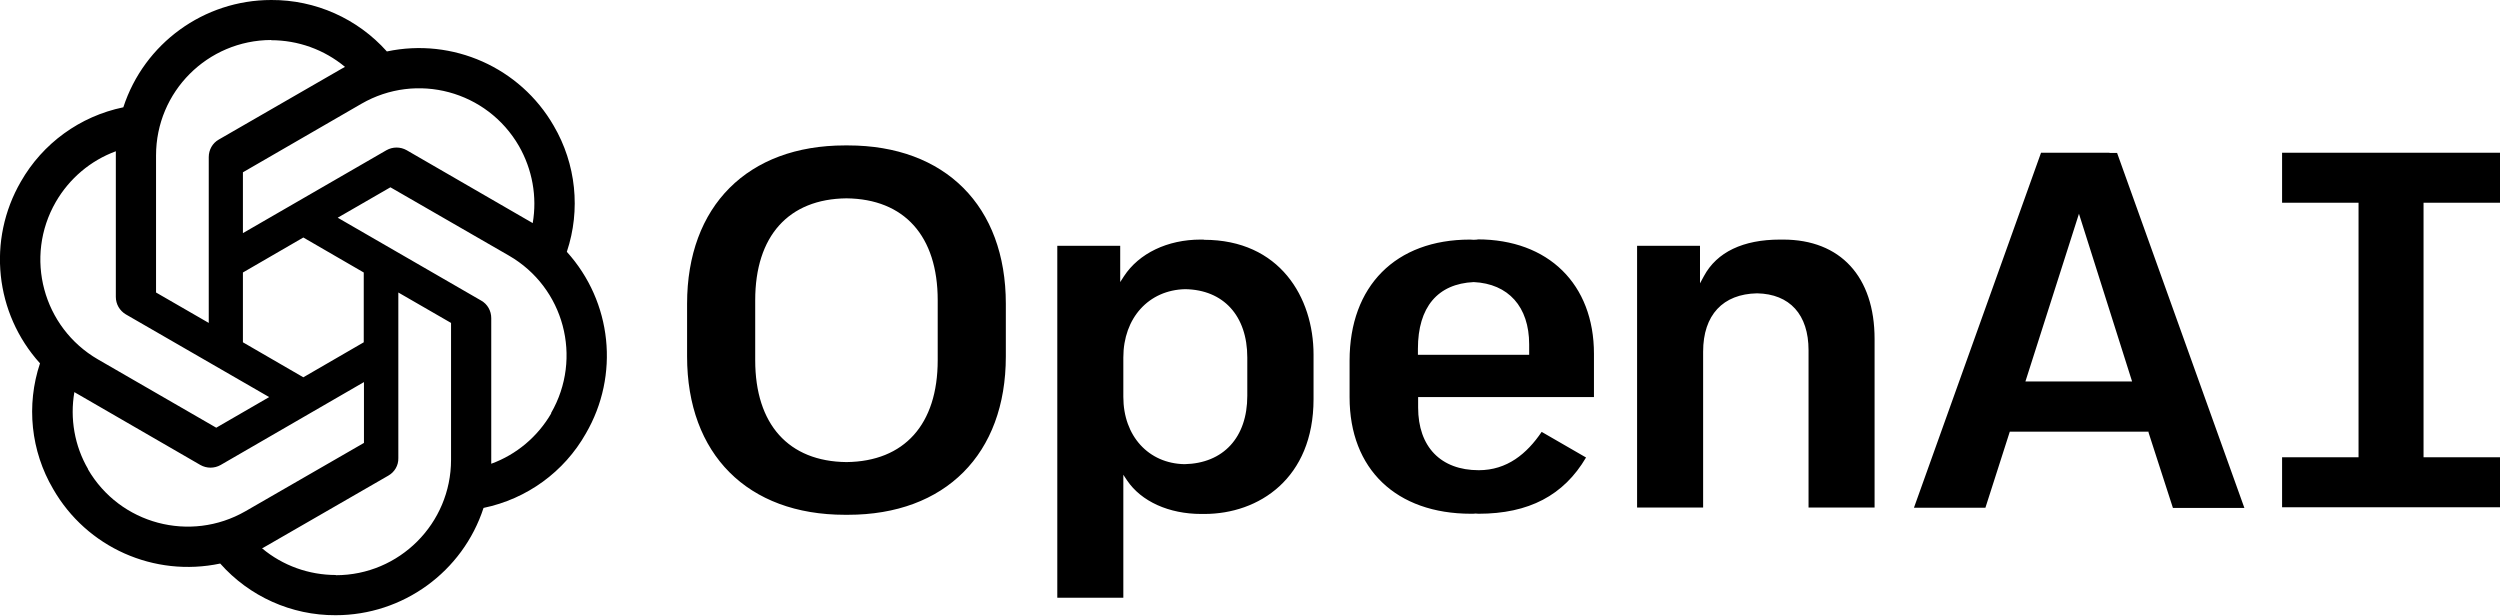
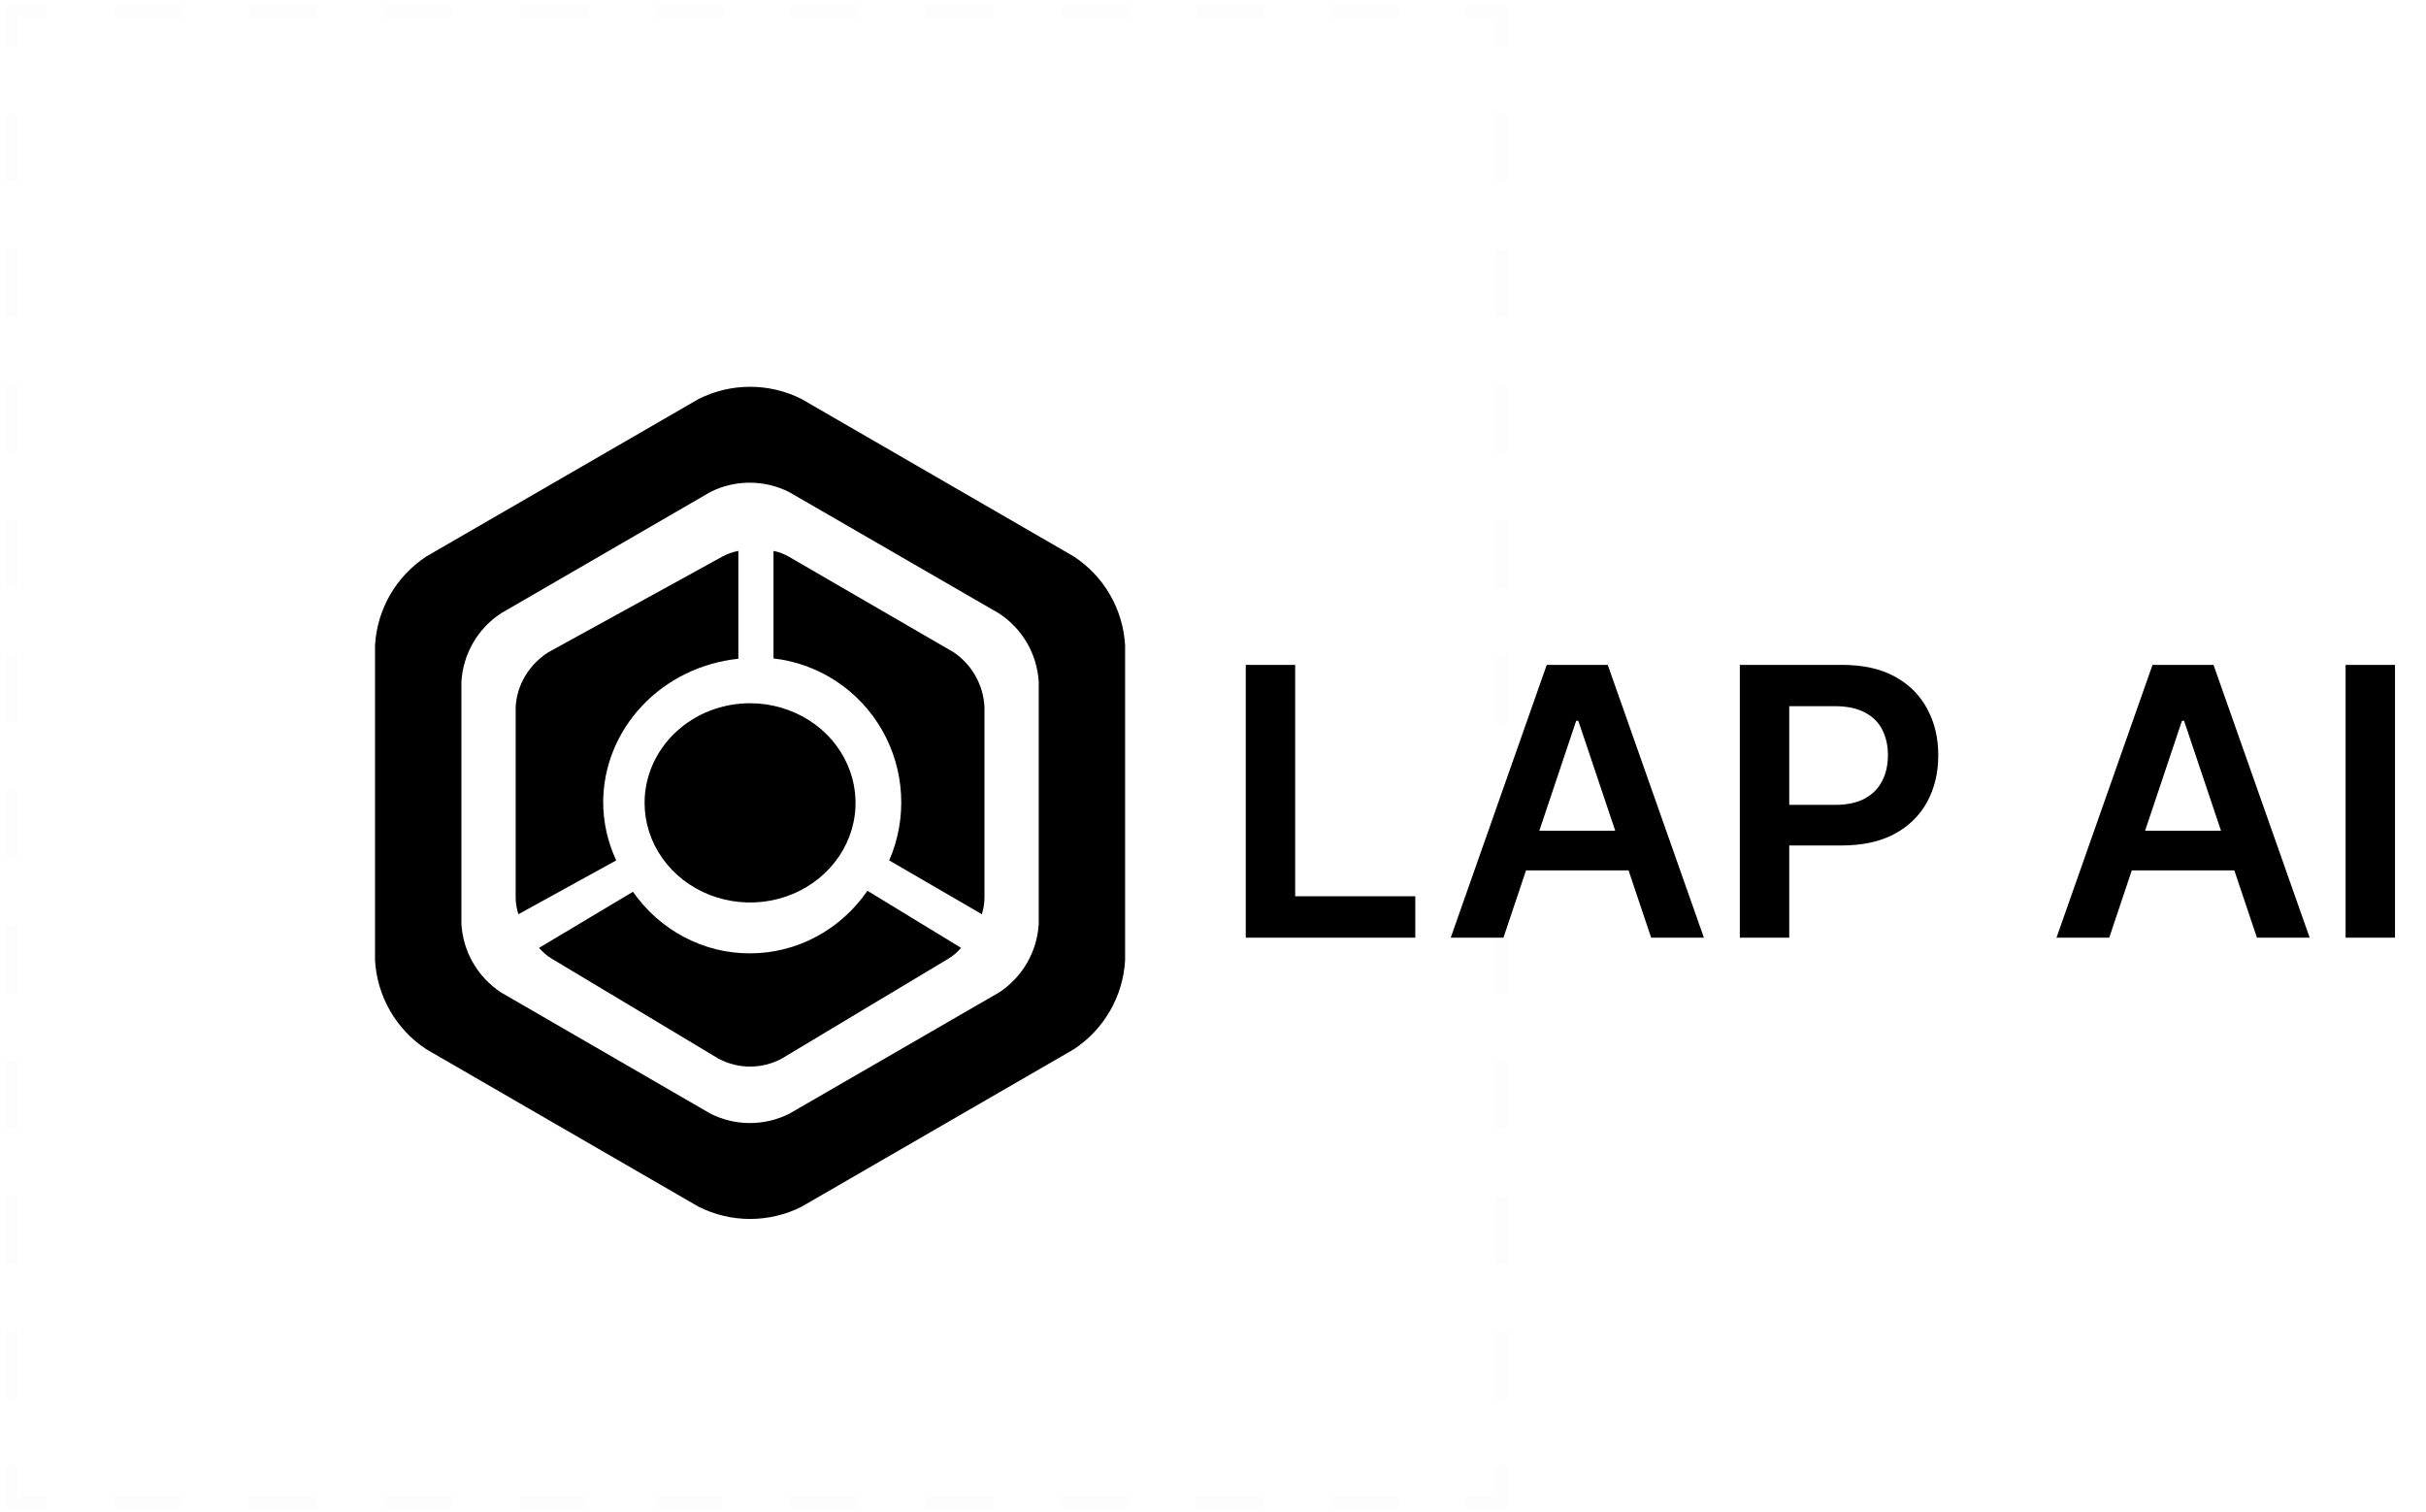
- <svg xmlns="http://www.w3.org/2000/svg" id="openai-horizontal" viewBox="0 0 120 29.53">
-   <path d="M40.7,6.98s-.05,0-.07,0c-.02,0-.05,0-.07,0-4.67,0-7.58,2.91-7.58,7.6v2.53c0,4.69,2.9,7.6,7.58,7.6,.02,0,.05,0,.07,0,.02,0,.05,0,.07,0,4.67,0,7.58-2.91,7.58-7.6v-2.53c0-4.69-2.91-7.6-7.58-7.6Zm4.31,10.31c0,3.08-1.6,4.86-4.38,4.89-2.78-.03-4.38-1.81-4.38-4.89v-2.88c0-3.08,1.6-4.86,4.38-4.89,2.78,.03,4.38,1.81,4.38,4.89v2.88Zm40.57-5.79s-.06,0-.09,0c-.02,0-.03,0-.05,0-1.77,0-3.03,.6-3.65,1.75l-.19,.35v-1.8h-3.02v12.56h3.17v-7.48c0-1.76,.95-2.77,2.59-2.8,1.57,.03,2.47,1.02,2.47,2.73v7.55h3.17v-8.09c0-2.99-1.64-4.77-4.39-4.77Zm34.42-1.77v-2.4h-10.46v2.4h3.67v12.22h-3.67v2.4h10.46v-2.4h-3.67V9.73h3.67Zm-18.75-2.4h0s-3.28,0-3.28,0l-6.1,17.04h3.43l1.17-3.65h6.66v.04s1.17,3.62,1.17,3.62h3.43l-6.11-17.04h-.36Zm-4.03,10.98l2.57-8.05,2.55,8.05h-5.12Zm-39.45-6.81s-.05,0-.07,0c-.03,0-.05,0-.07,0-1.59,0-2.96,.66-3.68,1.76l-.18,.28v-1.74h-3.02V28.69h3.17v-5.9l.18,.27c.68,1.01,2.01,1.61,3.56,1.61,.03,0,.05,0,.08,0,.02,0,.04,0,.07,0,2.61,0,5.24-1.7,5.24-5.51v-2.14c0-2.74-1.62-5.51-5.26-5.51Zm2.1,7.5c0,2-1.15,3.24-3.01,3.28-1.73-.03-2.94-1.35-2.94-3.23v-1.89c0-1.9,1.22-3.24,2.97-3.28,1.84,.03,2.98,1.28,2.98,3.28v1.84Zm11.05-7.5h0c-.06,0-.12,.01-.18,.01-.06,0-.12-.01-.18-.01h0c-3.57,0-5.78,2.23-5.78,5.81v1.76c0,3.45,2.24,5.59,5.83,5.59,.08,0,.15,0,.22-.01,.05,0,.09,.01,.14,.01,2.41,0,4.09-.88,5.16-2.7l-2.13-1.23c-.71,1.05-1.66,1.84-3.02,1.84-1.82,0-2.91-1.12-2.91-3.01v-.5h8.44v-2.08c0-3.34-2.19-5.49-5.59-5.49Zm-2.86,5.54v-.3c0-2,.95-3.12,2.68-3.2,1.66,.08,2.66,1.18,2.66,2.99v.5s-5.34,0-5.34,0Z" />
-   <path d="M27.21,12.08c.67-2.01,.44-4.21-.63-6.04-1.61-2.8-4.85-4.24-8.01-3.57C17.16,.89,15.14-.01,13.02,0c-3.23,0-6.1,2.08-7.1,5.15-2.08,.43-3.87,1.73-4.92,3.57-1.62,2.8-1.25,6.32,.92,8.72-.67,2.01-.44,4.21,.63,6.03,1.61,2.81,4.85,4.25,8.02,3.58,1.4,1.58,3.42,2.49,5.54,2.48,3.23,0,6.1-2.08,7.1-5.15,2.08-.43,3.87-1.73,4.91-3.57,1.63-2.8,1.26-6.32-.91-8.72Zm-2.3-5.07c.64,1.12,.88,2.43,.66,3.7-.04-.03-.12-.07-.17-.1l-5.88-3.4c-.3-.17-.67-.17-.97,0l-6.89,3.98v-2.92l5.69-3.29c2.65-1.53,6.03-.62,7.56,2.03Zm-13.25,6.07l2.9-1.68,2.9,1.68v3.35l-2.9,1.68-2.9-1.68v-3.35ZM13.01,1.93c1.3,0,2.55,.45,3.55,1.28-.04,.02-.12,.07-.18,.1l-5.88,3.39c-.3,.17-.48,.49-.48,.84v7.96l-2.53-1.46V7.46c0-3.06,2.47-5.53,5.53-5.54ZM2.68,9.69h0c.65-1.12,1.66-1.98,2.88-2.43v6.99c0,.35,.18,.66,.48,.84l6.88,3.97-2.54,1.47-5.68-3.28c-2.64-1.53-3.55-4.91-2.02-7.56Zm1.55,12.83h0c-.65-1.11-.88-2.43-.66-3.7,.04,.03,.12,.07,.17,.1l5.88,3.4c.3,.17,.67,.17,.97,0l6.88-3.98v2.92l-5.69,3.28c-2.65,1.52-6.03,.62-7.56-2.02Zm11.89,5.08c-1.29,0-2.55-.45-3.54-1.28,.04-.02,.13-.07,.18-.1l5.88-3.39c.3-.17,.49-.49,.48-.84v-7.95l2.53,1.46v6.57c0,3.06-2.48,5.54-5.53,5.54Zm10.34-7.76c-.65,1.12-1.67,1.98-2.88,2.42v-6.99c0-.35-.18-.67-.48-.84h0l-6.89-3.98,2.53-1.46,5.69,3.28c2.65,1.53,3.55,4.91,2.02,7.56Z" />
+ <svg xmlns="http://www.w3.org/2000/svg" width="207" height="129" viewBox="0 0 207 129" fill="none">
+   <g opacity="0.1">
+     <path opacity="0.1" d="M128.12 125.12V128.12H125.12" stroke="black" stroke-miterlimit="10" />
+     <path opacity="0.1" d="M119.35 128.12H6.88" stroke="black" stroke-miterlimit="10" stroke-dasharray="5.77 5.77" />
+     <path opacity="0.1" d="M4 128.12H1V125.12" stroke="black" stroke-miterlimit="10" />
+     <path opacity="0.1" d="M1 119.35V6.88" stroke="black" stroke-miterlimit="10" stroke-dasharray="5.77 5.77" />
+     <path opacity="0.1" d="M1 4V1H4" stroke="black" stroke-miterlimit="10" />
+     <path opacity="0.1" d="M9.76 1H122.24" stroke="black" stroke-miterlimit="10" stroke-dasharray="5.77 5.77" />
+     <path opacity="0.1" d="M125.12 1H128.12V4" stroke="black" stroke-miterlimit="10" />
+     <path opacity="0.1" d="M128.12 9.76V122.24" stroke="black" stroke-miterlimit="10" stroke-dasharray="5.77 5.77" />
+   </g>
+   <path d="M64 81.338C62.053 81.347 60.133 80.875 58.395 79.962C56.658 79.049 55.153 77.72 54.005 76.085L46 80.868C46.305 81.234 46.665 81.544 47.067 81.786L61.311 90.327C62.144 90.769 63.065 91 64 91C64.935 91 65.856 90.769 66.689 90.327L80.933 81.786C81.335 81.544 81.695 81.234 82 80.868L74.016 76C72.874 77.654 71.37 79.001 69.628 79.929C67.887 80.857 65.957 81.34 64 81.338Z" fill="black" />
+   <path d="M51.467 68.449C51.475 65.412 52.655 62.485 54.782 60.226C56.91 57.967 59.836 56.535 63 56.204V47C62.52 47.095 62.058 47.26 61.631 47.49L46.782 55.653C45.974 56.168 45.303 56.854 44.821 57.658C44.338 58.462 44.057 59.361 44 60.286V76.612C44.007 77.083 44.086 77.551 44.235 78L52.58 73.408C51.85 71.847 51.471 70.158 51.467 68.449Z" fill="black" />
+   <path d="M81.365 55.647L67.297 47.489C66.892 47.26 66.455 47.095 66 47V56.178C67.911 56.395 69.745 57.062 71.353 58.123C72.962 59.184 74.3 60.61 75.26 62.287C76.221 63.964 76.776 65.844 76.882 67.776C76.989 69.708 76.642 71.638 75.872 73.411L83.777 78C83.919 77.551 83.994 77.084 84 76.613V60.297C83.949 59.37 83.684 58.467 83.227 57.66C82.769 56.853 82.132 56.164 81.365 55.647Z" fill="black" />
+   <path d="M91.612 47.471L68.388 34.04C67.027 33.356 65.524 33 64 33C62.476 33 60.974 33.356 59.612 34.04L36.388 47.471C35.114 48.303 34.052 49.423 33.29 50.741C32.528 52.059 32.086 53.538 32 55.059V81.92C32.084 83.444 32.525 84.927 33.288 86.249C34.05 87.57 35.112 88.694 36.388 89.529L59.612 102.96C60.974 103.644 62.476 104 64 104C65.524 104 67.027 103.644 68.388 102.96L91.612 89.529C92.888 88.694 93.95 87.57 94.712 86.249C95.475 84.927 95.916 83.444 96 81.92V55.059C95.914 53.538 95.472 52.059 94.71 50.741C93.948 49.423 92.886 48.303 91.612 47.471ZM88.63 78.831C88.562 80.001 88.22 81.139 87.633 82.154C87.046 83.169 86.23 84.032 85.249 84.674L67.359 95.015C66.314 95.543 65.16 95.818 63.989 95.818C62.819 95.818 61.664 95.543 60.62 95.015L42.751 84.674C41.77 84.032 40.954 83.169 40.367 82.154C39.78 81.139 39.438 80.001 39.37 78.831V58.169C39.438 56.999 39.78 55.861 40.367 54.846C40.954 53.831 41.77 52.968 42.751 52.326L60.598 41.985C61.643 41.457 62.798 41.182 63.968 41.182C65.139 41.182 66.294 41.457 67.339 41.985L85.228 52.326C86.213 52.966 87.033 53.828 87.624 54.843C88.215 55.857 88.559 56.997 88.63 58.169V78.831Z" fill="black" />
+   <path d="M55 68.5C55 70.181 55.528 71.825 56.517 73.222C57.506 74.62 58.911 75.71 60.556 76.353C62.2 76.996 64.01 77.165 65.756 76.837C67.502 76.509 69.105 75.699 70.364 74.51C71.623 73.322 72.48 71.807 72.827 70.158C73.174 68.509 72.996 66.8 72.315 65.247C71.634 63.694 70.48 62.367 69 61.432C67.52 60.498 65.78 60 64 60C61.613 60 59.324 60.895 57.636 62.49C55.948 64.084 55 66.246 55 68.5Z" fill="black" />
+   <path d="M106.295 80V56.727H110.511V76.466H120.761V80H106.295ZM128.284 80H123.784L131.977 56.727H137.182L145.386 80H140.886L134.67 61.5H134.489L128.284 80ZM128.432 70.875H140.705V74.261H128.432V70.875ZM148.452 80V56.727H157.179C158.967 56.727 160.467 57.061 161.679 57.727C162.899 58.394 163.819 59.311 164.44 60.477C165.069 61.636 165.384 62.955 165.384 64.432C165.384 65.924 165.069 67.25 164.44 68.409C163.812 69.568 162.884 70.481 161.656 71.148C160.429 71.807 158.918 72.136 157.122 72.136H151.338V68.671H156.554C157.599 68.671 158.455 68.489 159.122 68.125C159.789 67.761 160.281 67.261 160.599 66.625C160.925 65.989 161.088 65.258 161.088 64.432C161.088 63.606 160.925 62.879 160.599 62.25C160.281 61.621 159.785 61.133 159.111 60.784C158.444 60.428 157.584 60.25 156.531 60.25H152.668V80H148.452ZM179.972 80H175.472L183.665 56.727H188.869L197.074 80H192.574L186.358 61.5H186.176L179.972 80ZM180.119 70.875H192.392V74.261H180.119V70.875ZM204.355 56.727V80H200.139V56.727H204.355Z" fill="black" />
</svg>
